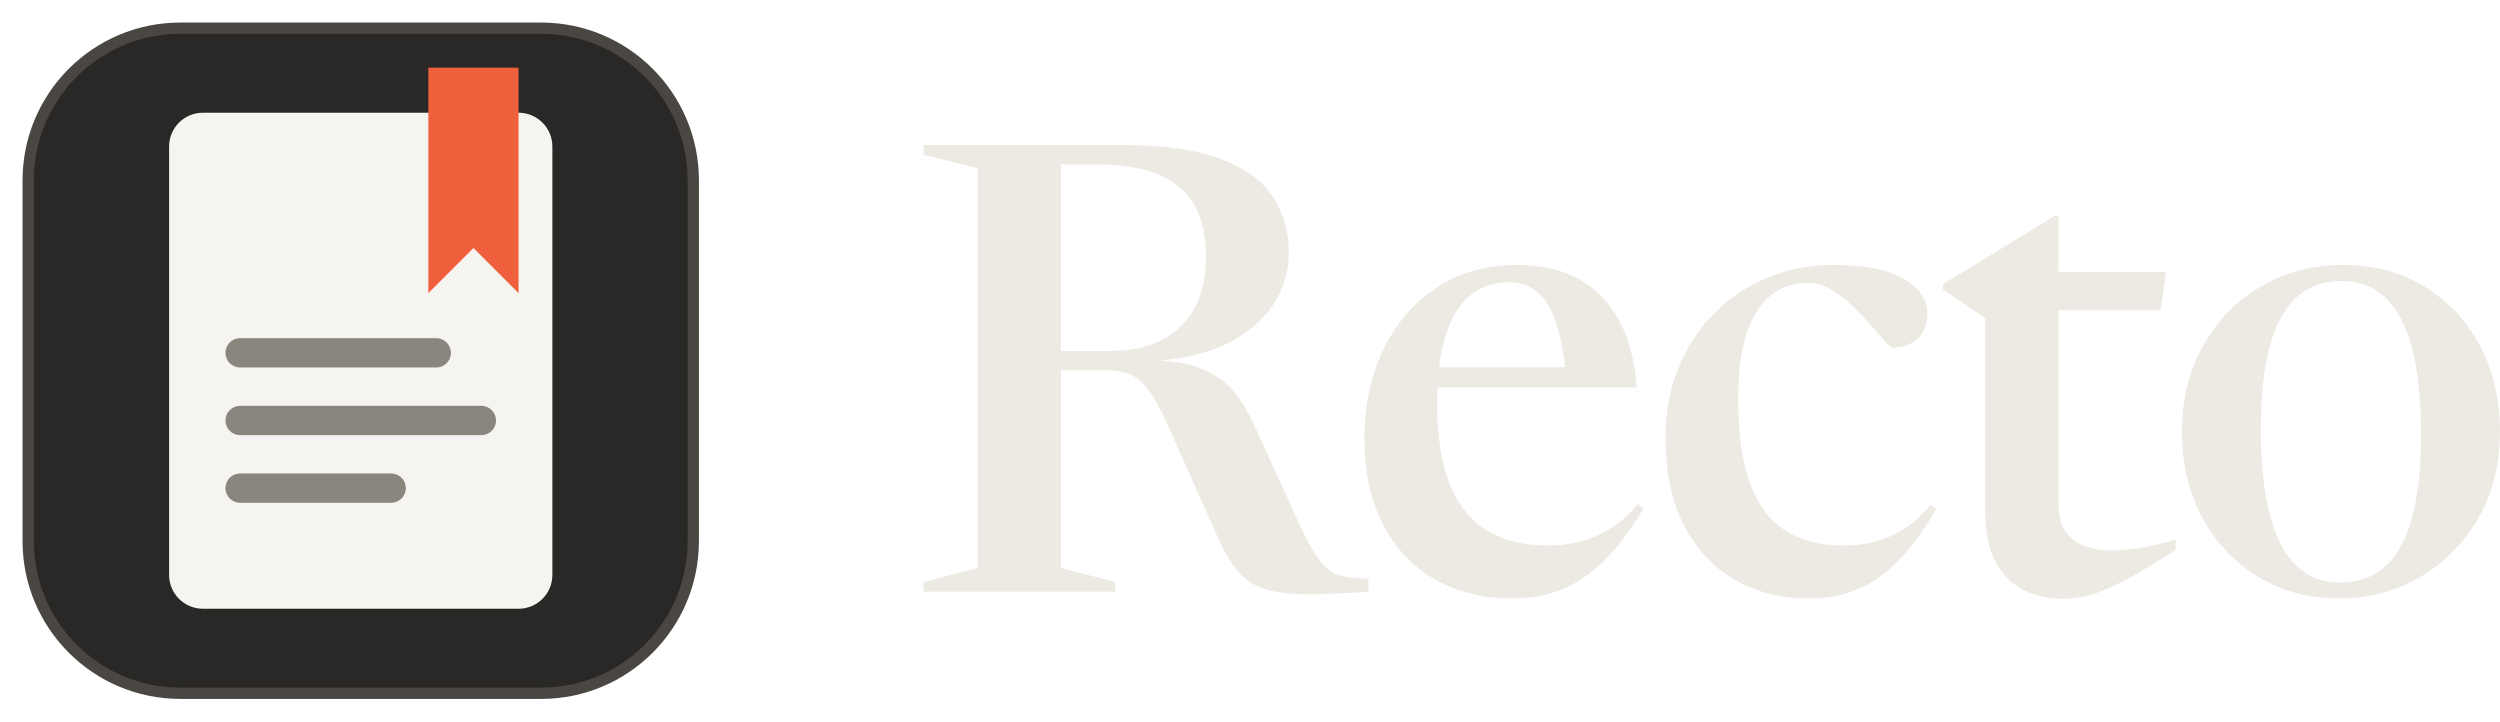
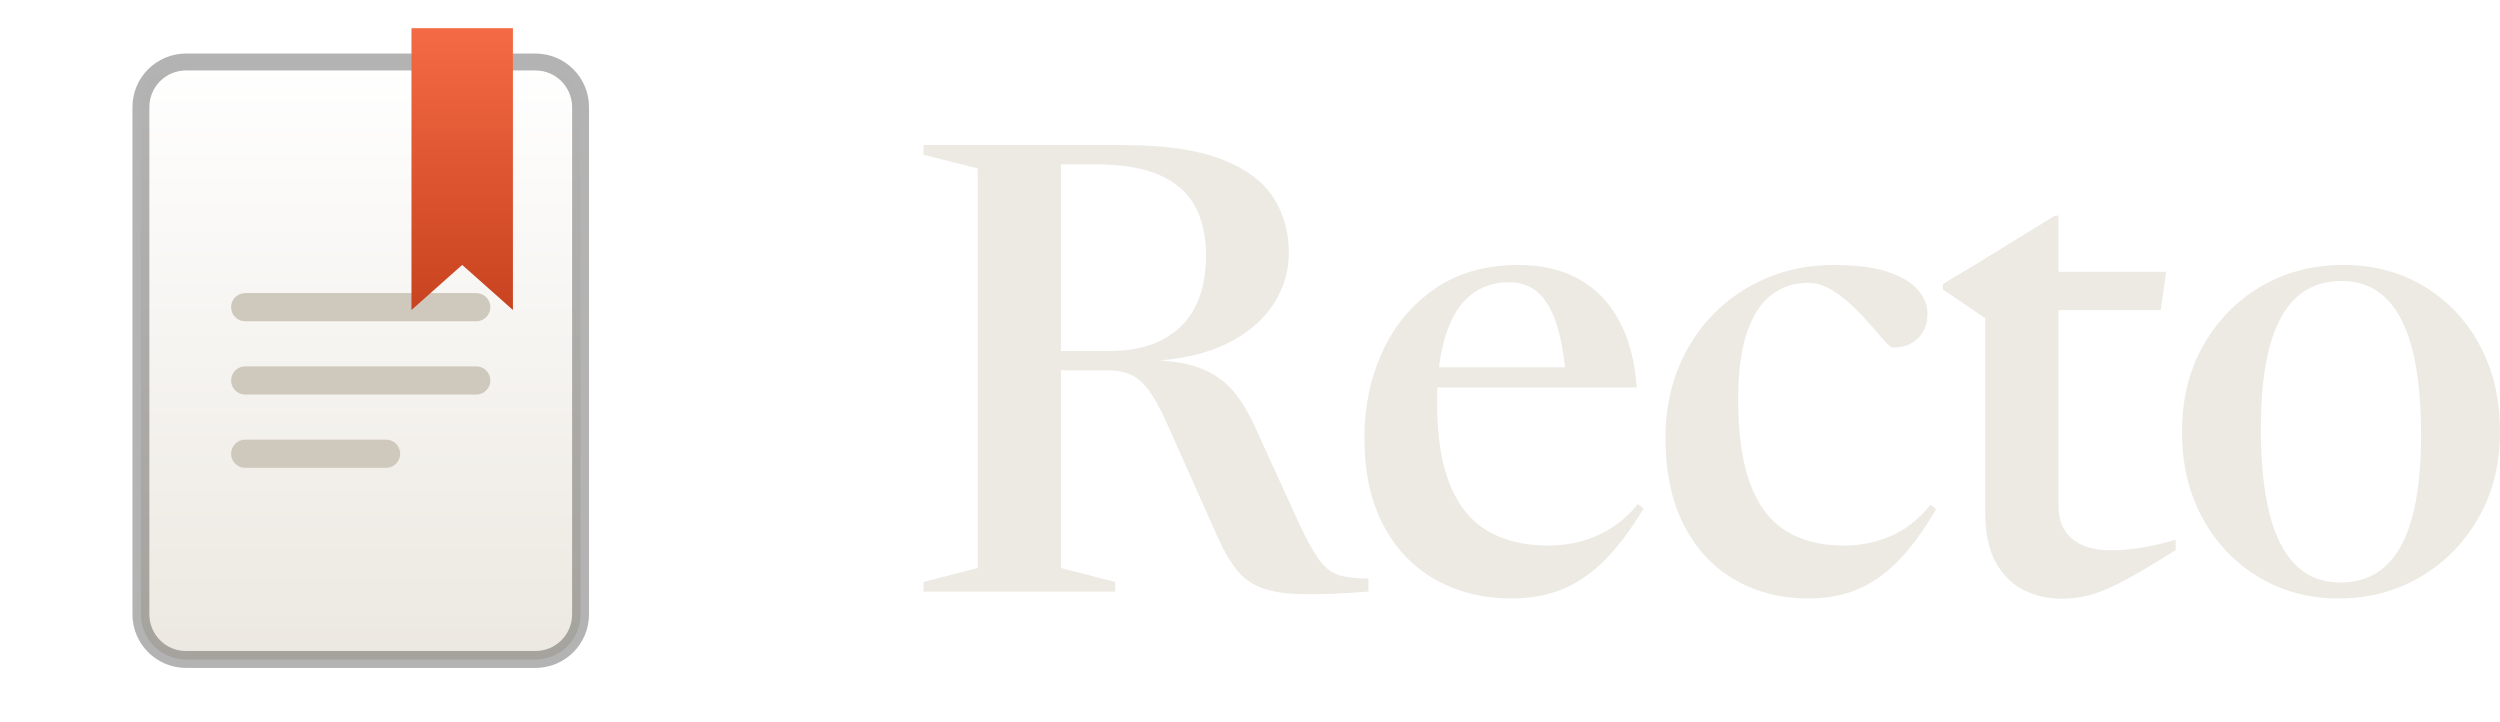
<svg xmlns="http://www.w3.org/2000/svg" viewBox="0 0 221.77 64" width="221.77" height="64" role="img">
  <g transform="translate(0 0) scale(1)">
-     <rect x="2.5" y="2.5" width="59" height="59" rx="13.5" fill="#2A2826" stroke="#4A4642" stroke-width="1" />
-     <rect x="15" y="10" width="34" height="44" rx="3" fill="#F5F4F0" />
-     <path d="M38 6 H46 V26 L42 22 L38 26 Z" fill="#F0603C" />
-     <rect x="20" y="30" width="20" height="2.6" rx="1.3" fill="#8A857D" />
-     <rect x="20" y="36" width="24" height="2.6" rx="1.3" fill="#8A857D" />
-     <rect x="20" y="42" width="16" height="2.6" rx="1.3" fill="#8A857D" />
+     <defs>
+       <linearGradient id="rp" x1="0" y1="0" x2="0" y2="1">
+         <stop offset="0" stop-color="#FFFFFF" />
+         <stop offset="1" stop-color="#ECE8E1" />
+       </linearGradient>
+       <linearGradient id="rr" x1="0" y1="0" x2="0" y2="1">
+         <stop offset="0" stop-color="#F46A44" />
+         <stop offset="1" stop-color="#C8431F" />
+       </linearGradient>
+       <filter id="rl" x="-25%" y="-20%" width="150%" height="150%">
+         <feDropShadow dx="0" dy="1.5" stdDeviation="1.75" flood-color="#000000" flood-opacity="0.22" />
+       </filter>
+     </defs>
+     <rect x="12.5" y="5.5" width="39" height="53" rx="4" fill="url(#rp)" stroke="#000000" stroke-opacity="0.30" stroke-width="1.5" />
+     <rect x="20.5" y="26" width="23" height="2.5" rx="1.25" fill="#CFC8BD" />
+     <rect x="20.5" y="32.5" width="23" height="2.5" rx="1.25" fill="#CFC8BD" />
+     <rect x="20.5" y="39" width="15" height="2.5" rx="1.25" fill="#CFC8BD" />
+     <path d="M36.5 2.5 H45.5 V27.5 L41 23.5 L36.5 27.5 Z" fill="url(#rr)" />
  </g>
  <path transform="translate(80.1859 52.48) scale(0.0277015)" d="M657.402 -770.4Q804.402 -770.4 885.801 -848.2Q967.201 -926 967.201 -1076.8Q967.201 -1169.4 931.901 -1234.5Q896.601 -1299.6 818.202 -1334Q739.802 -1368.399 610.203 -1368.399H294.4L320.602 -1430.0H698.404Q899.004 -1430.0 1015.704 -1385.1Q1132.404 -1340.2 1182.504 -1262.7Q1232.604 -1185.2 1232.604 -1085.6Q1232.604 -996 1182.704 -919.4Q1132.804 -842.8 1034.104 -794.1Q935.404 -745.4 789.004 -738.2V-741.4Q886.204 -739.4 948.704 -715.6Q1011.205 -691.8 1052.705 -644.099Q1094.205 -596.399 1127.605 -519.999L1266.204 -216.6Q1303.003 -137 1331.603 -99.6Q1360.203 -62.2 1395.703 -52Q1431.203 -41.8 1487.603 -41.8V0.0Q1360.602 9.6 1279.501 8.4Q1198.4 7.2 1148.5 -10.8Q1098.6 -28.8 1066.8 -68.1Q1035 -107.4 1005.6 -172.4L844.001 -534.8Q811.801 -607.4 784.001 -644.6Q756.201 -681.8 725.401 -695.3Q694.601 -708.8 651.201 -708.8H316.601L289.8 -770.4ZM502.803 -1430.0V-75.6L676.603 -30.8V0.0H62.6V-30.8L236.399 -75.6V-1355.4L62.6 -1399V-1430.0ZM1968.337 -1046Q2080.138 -1046 2161.538 -1000.6Q2242.938 -955.2 2290.238 -867.8Q2337.538 -780.4 2346.738 -653.799H1679.938V-718.4H2223.937L2121.136 -675.4Q2112.336 -788 2089.636 -857.2Q2066.936 -926.4 2029.437 -958.6Q1991.937 -990.8 1937.137 -990.8Q1864.938 -990.8 1813.438 -948.4Q1761.938 -906 1734.639 -820.601Q1707.339 -735.201 1707.339 -606.401Q1707.339 -443.201 1748.739 -341.801Q1790.139 -240.401 1869.738 -193.901Q1949.338 -147.401 2064.338 -147.401Q2119.138 -147.401 2170.338 -161.601Q2221.538 -175.801 2267.538 -205.201Q2313.538 -234.601 2350.138 -280.201L2368.738 -266.201Q2304.138 -159.001 2239.138 -95.9Q2174.138 -32.8 2102.837 -5.4Q2031.537 22 1946.737 22Q1810.937 22 1703.937 -37.3Q1596.936 -96.6 1535.736 -211.6Q1474.536 -326.6 1474.536 -493.2Q1474.536 -642.4 1532.136 -768.1Q1589.736 -893.8 1700.337 -969.9Q1810.937 -1046 1968.337 -1046ZM2978.672 -1046Q3084.672 -1046 3150.773 -1023.7Q3216.873 -1001.4 3247.273 -965.8Q3277.673 -930.2 3277.673 -889.799Q3277.673 -856.799 3263.373 -832.199Q3249.073 -807.599 3224.573 -794.499Q3200.073 -781.399 3167.673 -781.399Q3158.873 -781.399 3140.273 -802.399Q3121.672 -823.399 3095.372 -854.099Q3069.072 -884.799 3036.472 -915.8Q3003.872 -946.8 2967.872 -967.8Q2931.872 -988.8 2894.072 -988.8Q2828.472 -988.8 2778.173 -950.4Q2727.873 -912 2699.673 -829.701Q2671.473 -747.401 2671.473 -615.201Q2671.473 -448.201 2710.173 -344.801Q2748.873 -241.401 2824.173 -194.401Q2899.473 -147.401 3009.673 -147.401Q3090.873 -147.401 3161.973 -178.701Q3233.072 -210.001 3287.473 -278.201L3305.273 -264.201Q3243.473 -157.601 3180.473 -94.9Q3117.472 -32.2 3048.472 -5.1Q2979.472 22 2897.272 22Q2765.471 22 2661.671 -37.4Q2557.871 -96.8 2498.271 -211.8Q2438.671 -326.8 2438.671 -493.6Q2438.671 -613.6 2479.271 -714.5Q2519.871 -815.4 2593.371 -889.8Q2666.871 -964.2 2765.171 -1005.1Q2863.472 -1046 2978.672 -1046ZM3697.209 -275.801Q3697.209 -204.201 3741.909 -168.201Q3786.609 -132.201 3864.209 -132.201Q3908.809 -132.201 3957.809 -139.801Q4006.809 -147.401 4072.409 -166.001V-132.801Q3975.609 -71.8 3913.109 -38.1Q3850.608 -4.4 3804.208 9.2Q3757.808 22.8 3708.207 22.8Q3640.807 22.8 3585.307 -5.3Q3529.806 -33.4 3496.306 -93.8Q3462.806 -154.201 3462.806 -251.001V-875.599L3327.206 -967.4V-984.6Q3337.606 -991.6 3362.806 -1006.4Q3388.006 -1021.2 3423.207 -1042.7Q3458.407 -1064.201 3501.208 -1090.501Q3544.008 -1116.801 3591.108 -1145.701Q3638.209 -1174.601 3685.209 -1203.601H3697.209V-990.6ZM3613.008 -901.399V-1024.0H4042.009L4024.609 -901.399ZM4599.943 -29Q4686.542 -29 4744.042 -81.2Q4801.541 -133.4 4829.941 -238.8Q4858.341 -344.2 4858.341 -503Q4858.341 -665.4 4830.541 -774.5Q4802.741 -883.6 4746.242 -939.2Q4689.742 -994.8 4603.543 -994.8Q4516.943 -994.8 4459.544 -942.6Q4402.144 -890.4 4373.645 -785.1Q4345.145 -679.8 4345.145 -521Q4345.145 -359.4 4372.945 -249.8Q4400.744 -140.2 4457.244 -84.6Q4513.743 -29 4599.943 -29ZM4594.743 22Q4452.742 22 4339.042 -46Q4225.342 -114 4159.042 -234.5Q4092.742 -355 4092.742 -511.6Q4092.742 -669.0 4161.542 -789.6Q4230.342 -910.2 4347.242 -978.1Q4464.143 -1046 4608.743 -1046Q4753.743 -1046 4867.043 -978.1Q4980.344 -910.2 5045.644 -790Q5110.944 -669.8 5110.944 -512.4Q5110.944 -355.0 5041.043 -234.3Q4971.143 -113.6 4853.943 -45.8Q4736.743 22 4594.743 22Z" fill="#EDEAE4" />
</svg>
